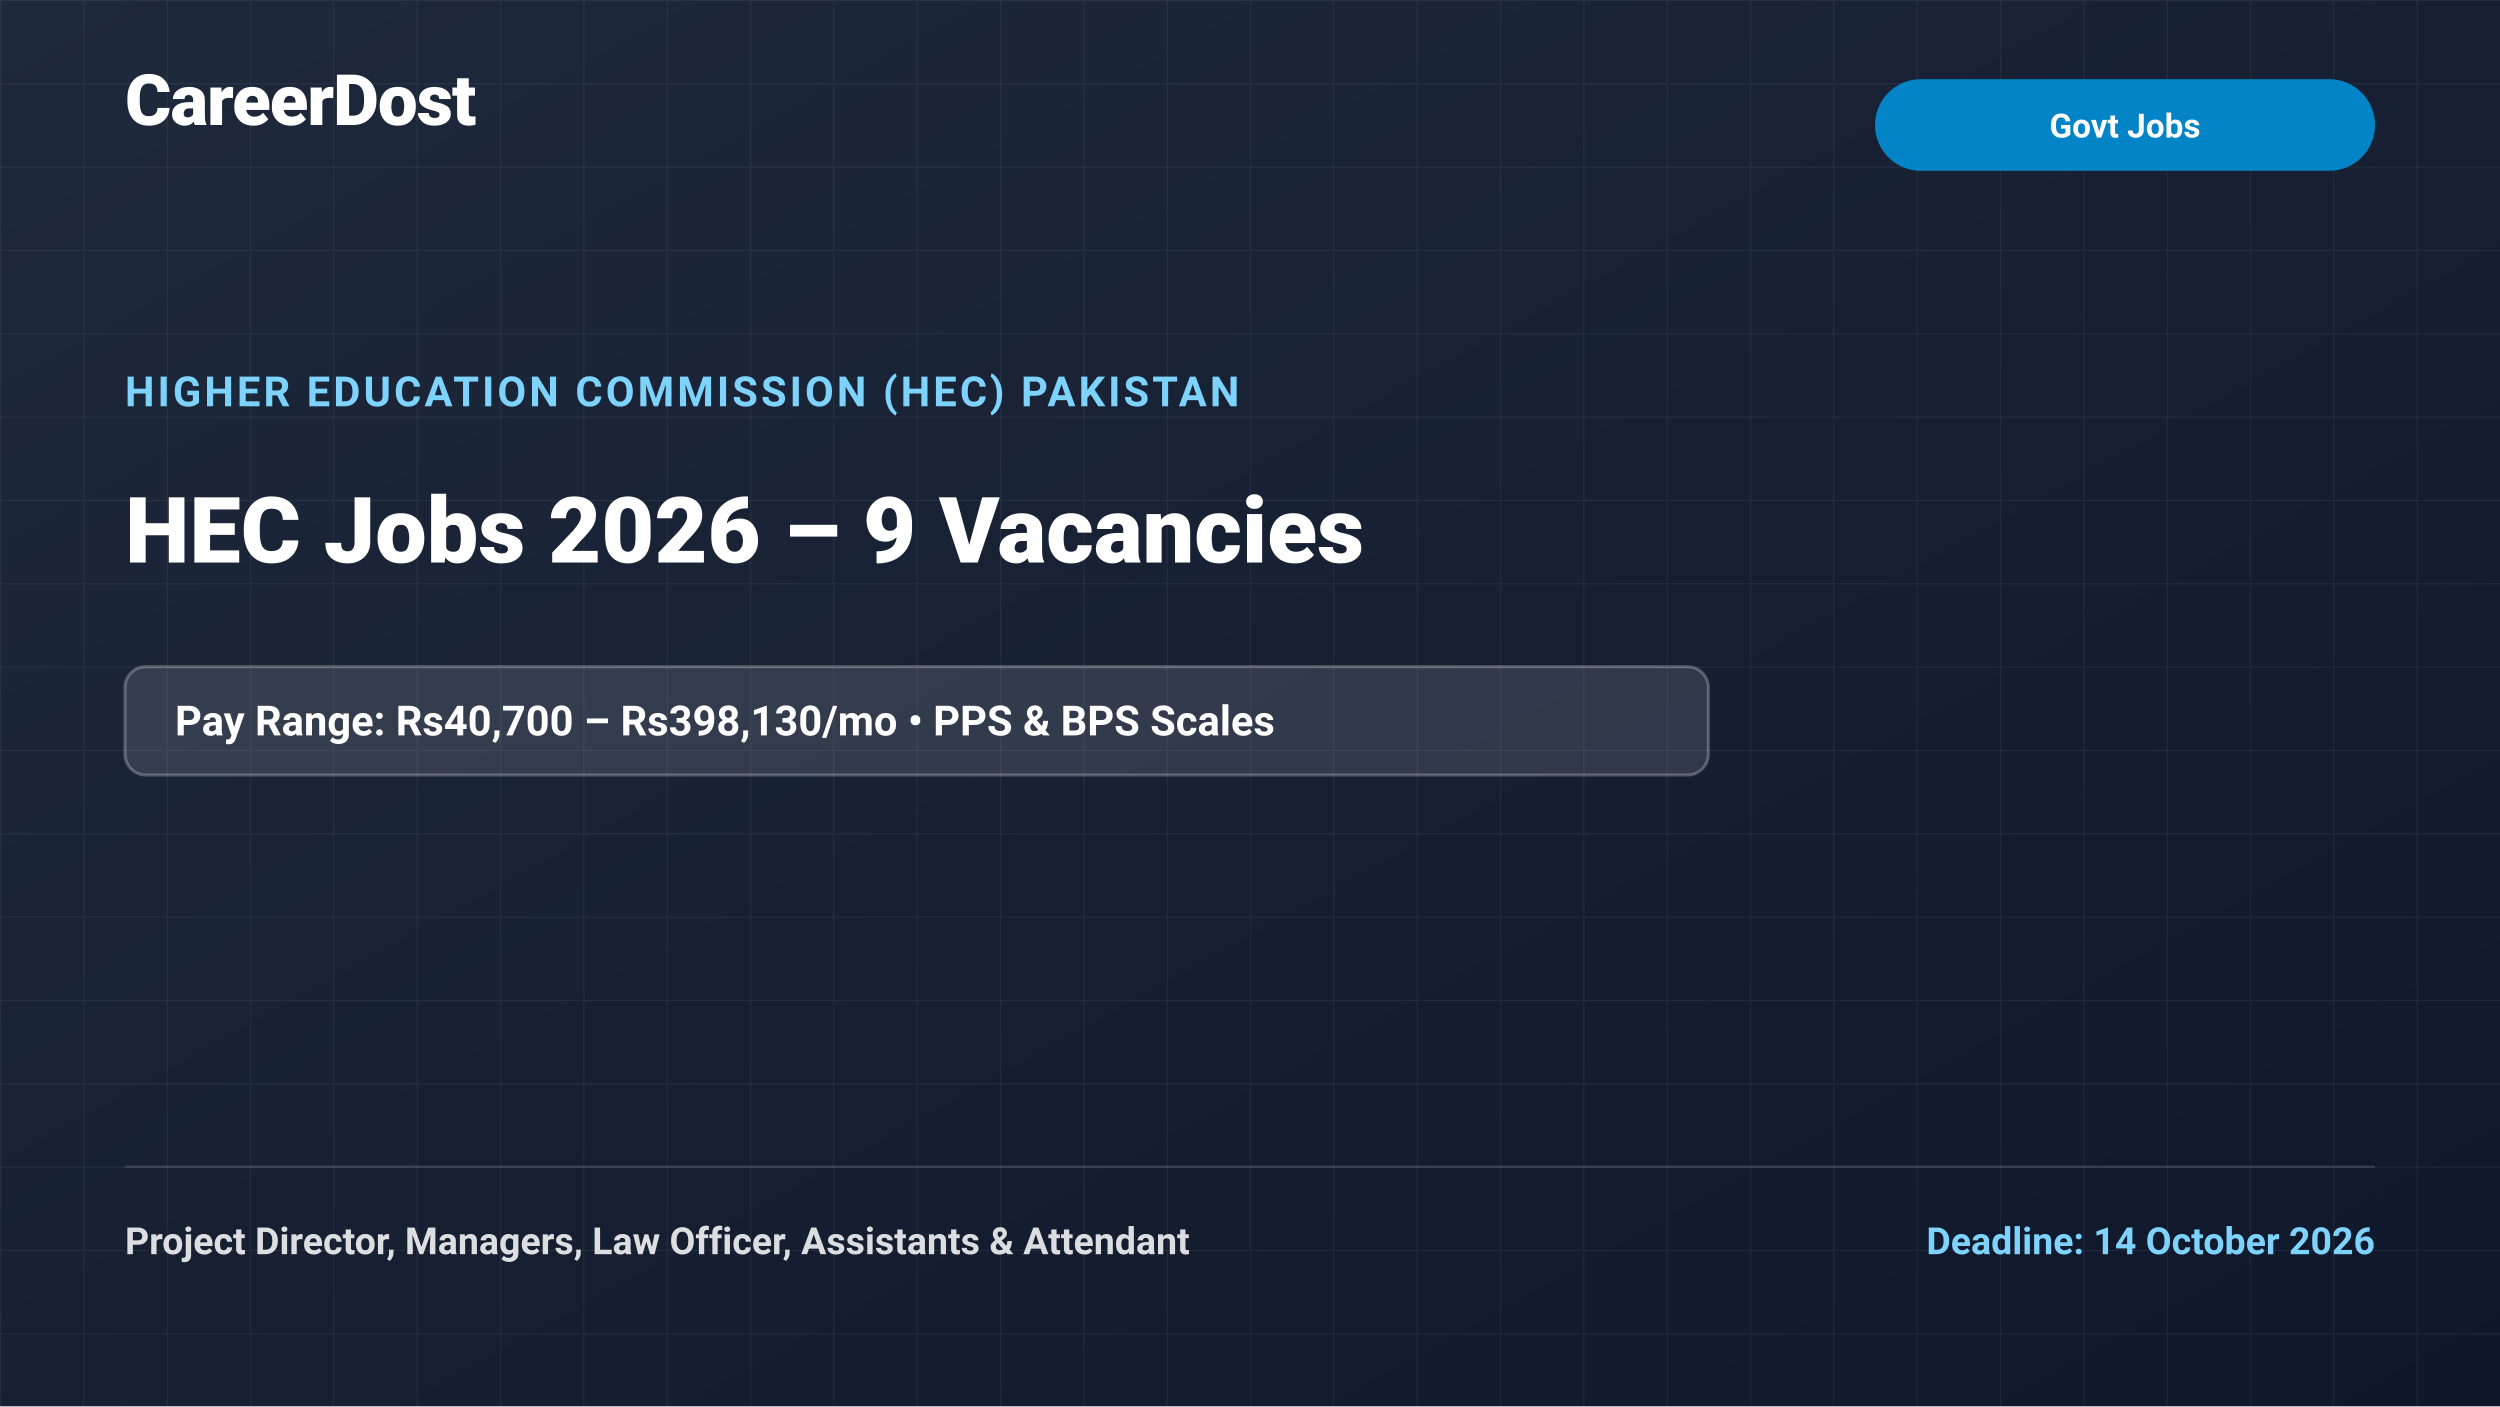
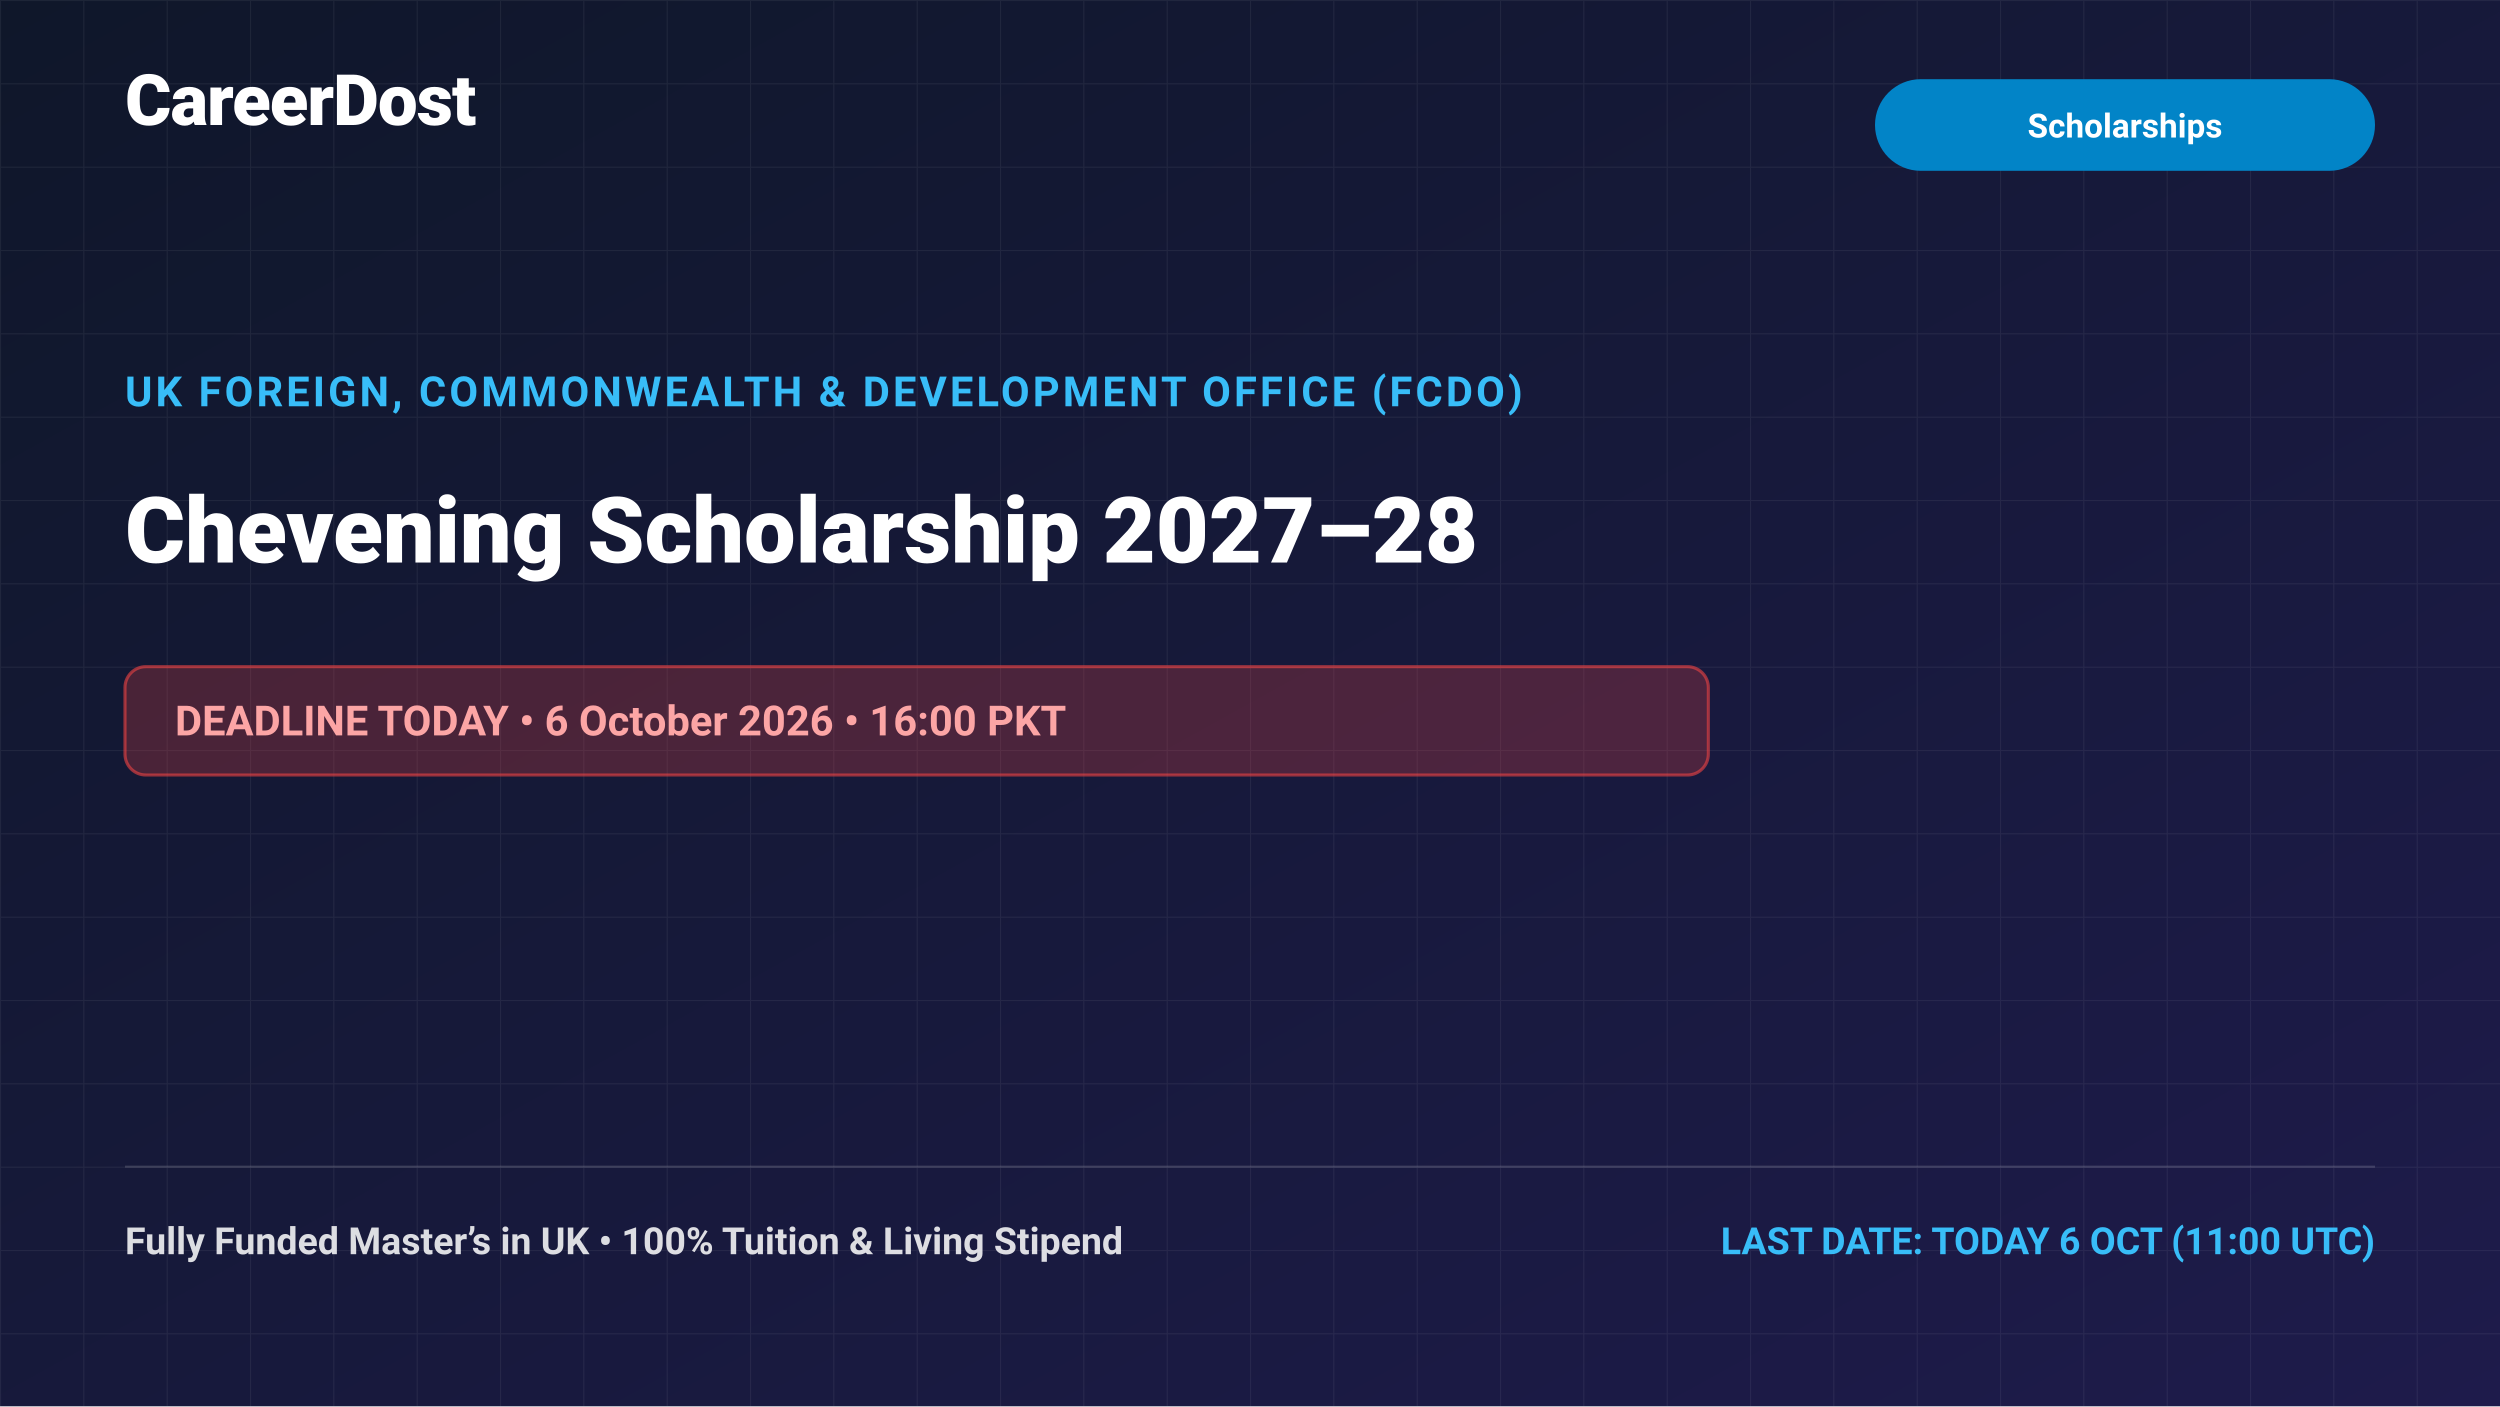
<svg xmlns="http://www.w3.org/2000/svg" viewBox="0 0 1200 675" width="1200" height="675">
  <defs>
-     <linearGradient id="bgGrad_hec-jobs-2026" x1="0%" y1="0%" x2="100%" y2="100%">
-       <stop offset="0%" stop-color="#1e293b" />
-       <stop offset="100%" stop-color="#0f172a" />
+     <linearGradient id="bgGrad_chevening-scholarship-2027-28" x1="0%" y1="0%" x2="100%" y2="100%">
+       <stop offset="0%" stop-color="#0f172a" />
+       <stop offset="100%" stop-color="#1e1b4b" />
    </linearGradient>
-     <pattern id="grid_hec-jobs-2026" width="40" height="40" patternUnits="userSpaceOnUse">
+     <pattern id="grid_chevening-scholarship-2027-28" width="40" height="40" patternUnits="userSpaceOnUse">
      <path d="M 40 0 L 0 0 0 40" fill="none" stroke="rgba(255,255,255,0.06)" stroke-width="1" />
    </pattern>
  </defs>
-   <rect width="1200" height="675" fill="url(#bgGrad_hec-jobs-2026)" />
-   <rect width="1200" height="675" fill="url(#grid_hec-jobs-2026)" />
+   <rect width="1200" height="675" fill="url(#bgGrad_chevening-scholarship-2027-28)" />
+   <rect width="1200" height="675" fill="url(#grid_chevening-scholarship-2027-28)" />
  <g transform="translate(60, 60)">
    <text font-family="'Segoe UI', -apple-system, BlinkMacSystemFont, Roboto, sans-serif" font-weight="900" font-size="34" fill="#ffffff" letter-spacing="-0.5">
      CareerDost
    </text>
    <rect x="840" y="-22" width="240" height="44" rx="22" fill="#0284c7" />
    <text x="960" y="6" font-family="'Segoe UI', -apple-system, BlinkMacSystemFont, Roboto, sans-serif" font-weight="700" font-size="16" fill="#ffffff" text-anchor="middle">
-       Govt Jobs
+       Scholarships
    </text>
  </g>
  <g transform="translate(60, 195)">
-     <text font-family="'Segoe UI', -apple-system, BlinkMacSystemFont, Roboto, sans-serif" font-weight="700" font-size="20" fill="#7dd3fc" letter-spacing="1.5">
-       HIGHER EDUCATION COMMISSION (HEC) PAKISTAN
+     <text font-family="'Segoe UI', -apple-system, BlinkMacSystemFont, Roboto, sans-serif" font-weight="700" font-size="20" fill="#38bdf8" letter-spacing="1.5">
+       UK FOREIGN, COMMONWEALTH &amp; DEVELOPMENT OFFICE (FCDO)
    </text>
    <text y="75" font-family="'Segoe UI', -apple-system, BlinkMacSystemFont, Roboto, sans-serif" font-weight="800" font-size="44" fill="#ffffff">
-       HEC Jobs 2026 – 9 Vacancies
+       Chevening Scholarship 2027–28
    </text>
-     <rect y="125" width="760" height="52" rx="10" fill="rgba(255, 255, 255, 0.12)" stroke="rgba(255, 255, 255, 0.25)" stroke-width="1.5" />
-     <text x="24" y="158" font-family="'Segoe UI', -apple-system, BlinkMacSystemFont, Roboto, sans-serif" font-weight="700" font-size="20" fill="#ffffff">
-       Pay Range: Rs40,700 – Rs398,130/mo • PPS &amp; BPS Scales
+     <rect y="125" width="760" height="52" rx="10" fill="rgba(239, 68, 68, 0.25)" stroke="rgba(239, 68, 68, 0.6)" stroke-width="1.5" />
+     <text x="24" y="158" font-family="'Segoe UI', -apple-system, BlinkMacSystemFont, Roboto, sans-serif" font-weight="700" font-size="20" fill="#fca5a5">
+       DEADLINE TODAY • 6 October 2026 • 16:00 PKT
    </text>
  </g>
  <g transform="translate(60, 560)">
    <line x1="0" y1="0" x2="1080" y2="0" stroke="rgba(255,255,255,0.15)" stroke-width="1" />
    <text y="42" font-family="'Segoe UI', -apple-system, BlinkMacSystemFont, Roboto, sans-serif" font-weight="600" font-size="18" fill="rgba(255,255,255,0.85)">
-       Project Director, Managers, Law Officer, Assistants &amp; Attendant
+       Fully Funded Master’s in UK • 100% Tuition &amp; Living Stipend
    </text>
-     <text x="1080" y="42" font-family="'Segoe UI', -apple-system, BlinkMacSystemFont, Roboto, sans-serif" font-weight="700" font-size="18" fill="#7dd3fc" text-anchor="end">
-       Deadline: 14 October 2026
+     <text x="1080" y="42" font-family="'Segoe UI', -apple-system, BlinkMacSystemFont, Roboto, sans-serif" font-weight="700" font-size="18" fill="#38bdf8" text-anchor="end">
+       LAST DATE: TODAY 6 OCT (11:00 UTC)
    </text>
  </g>
</svg>
